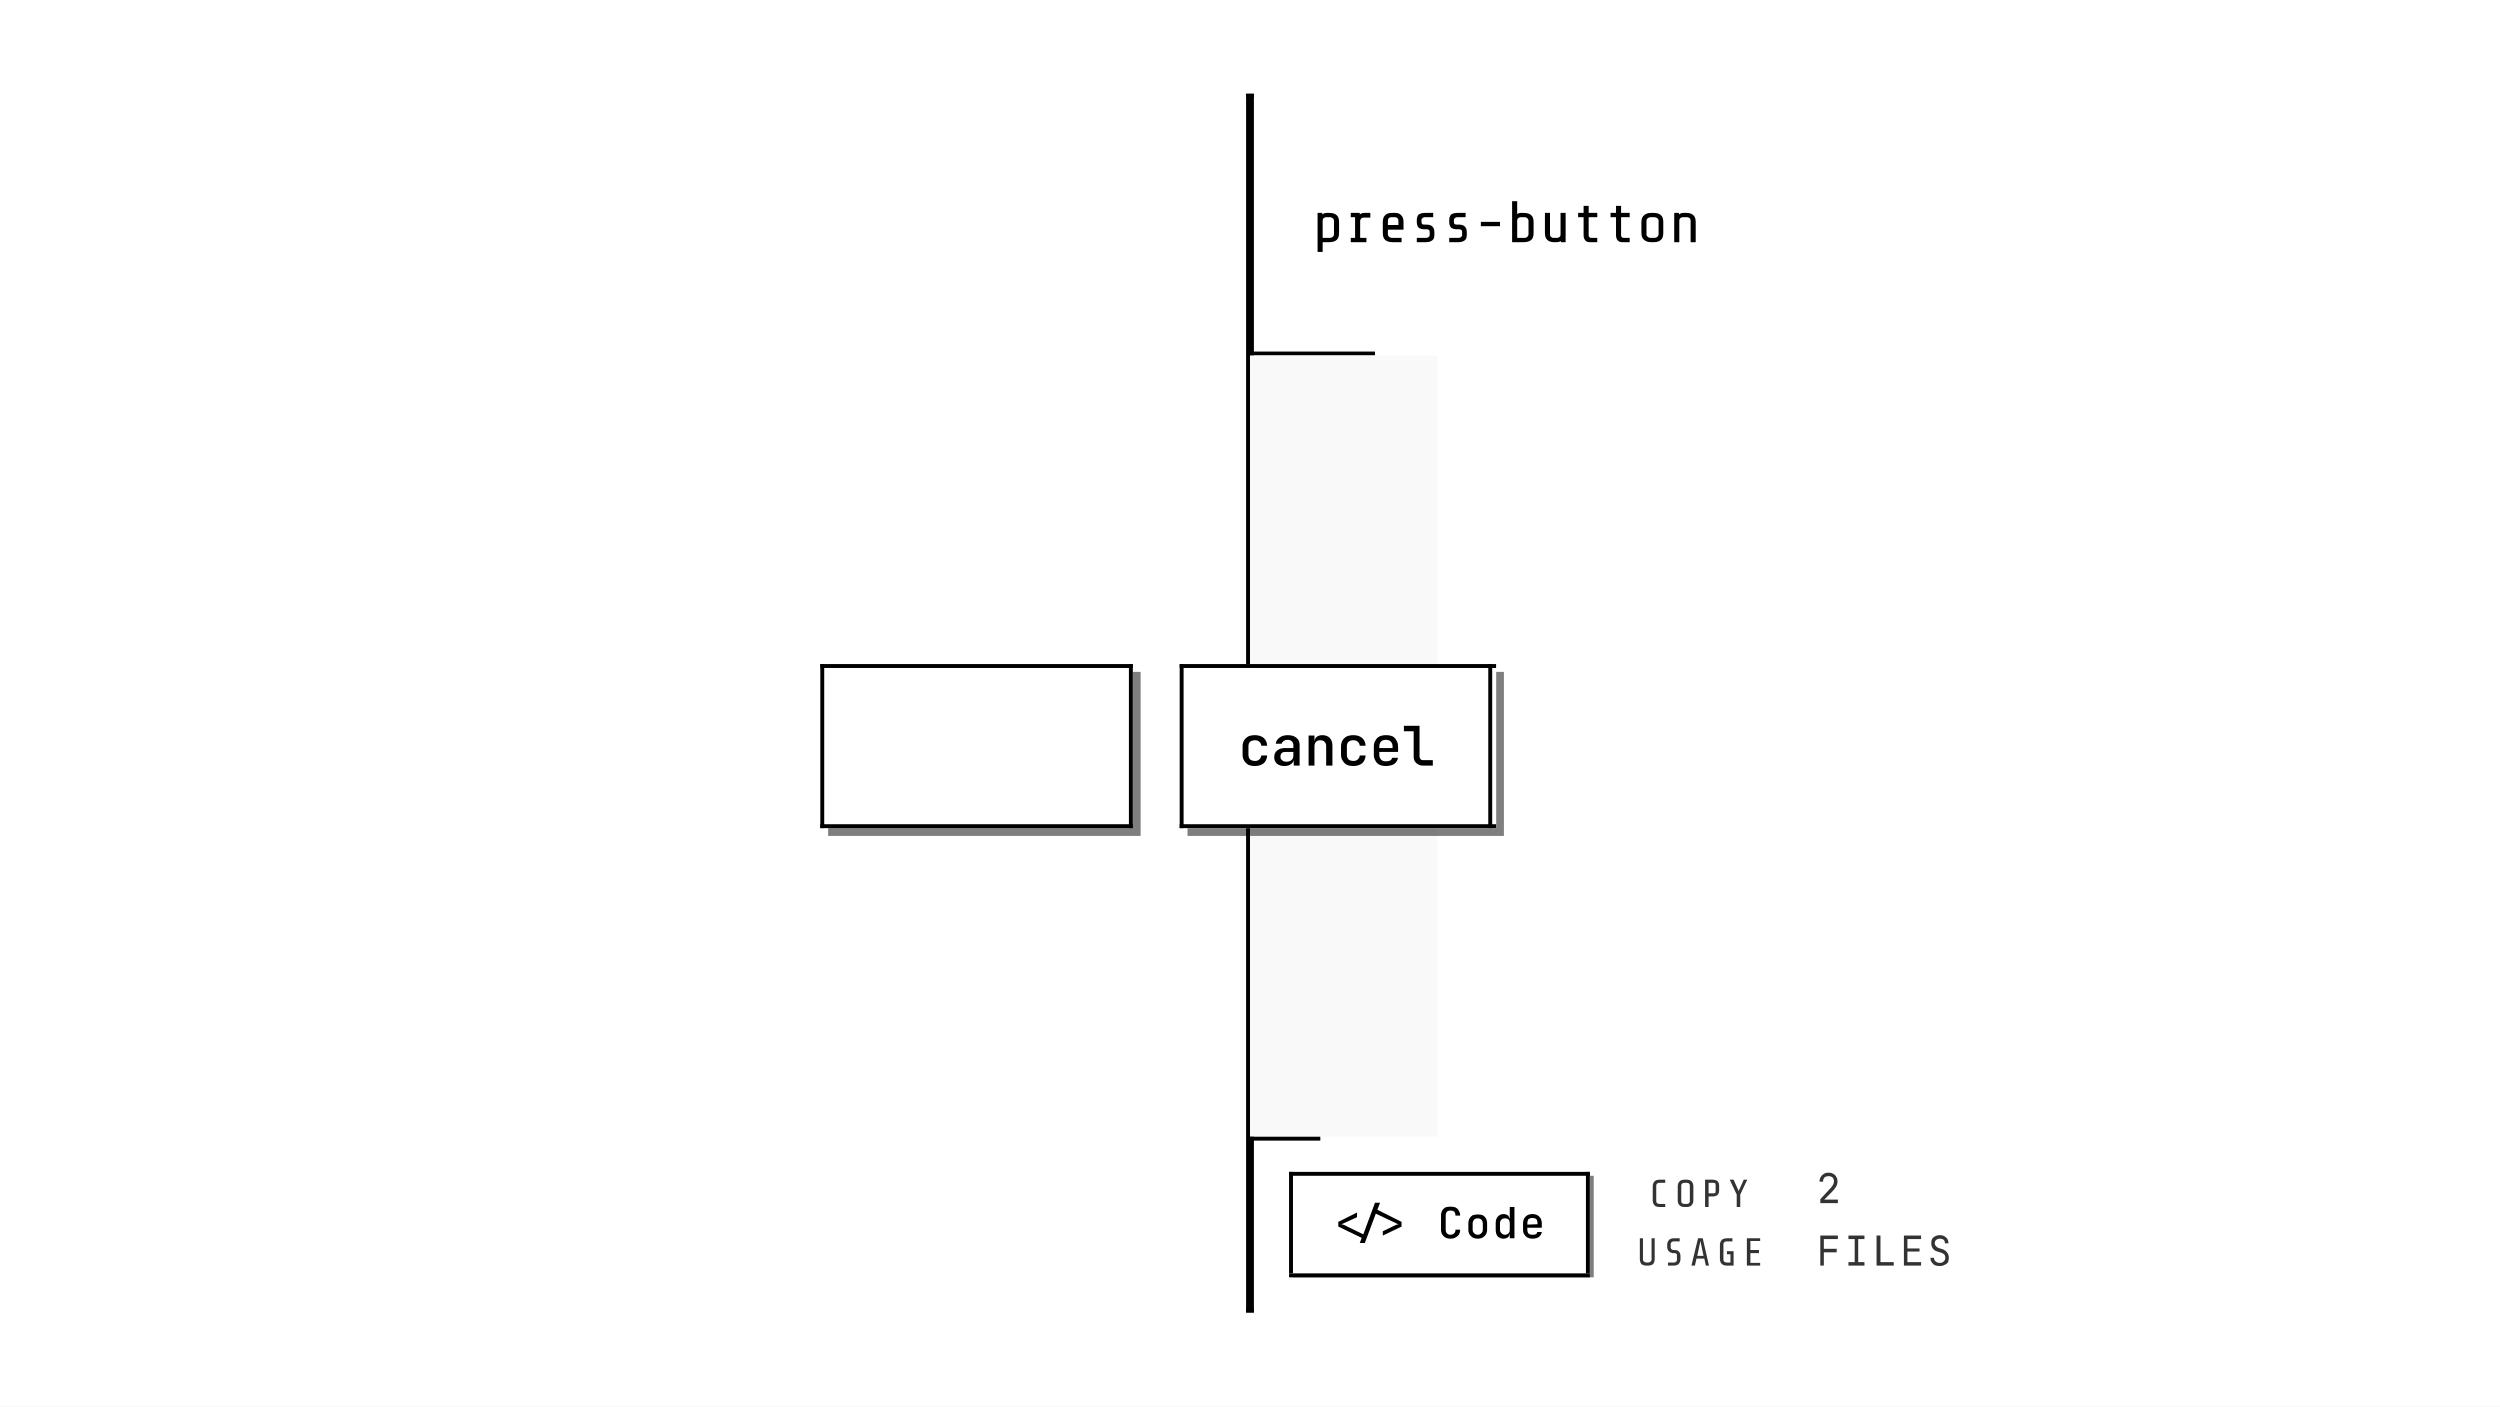
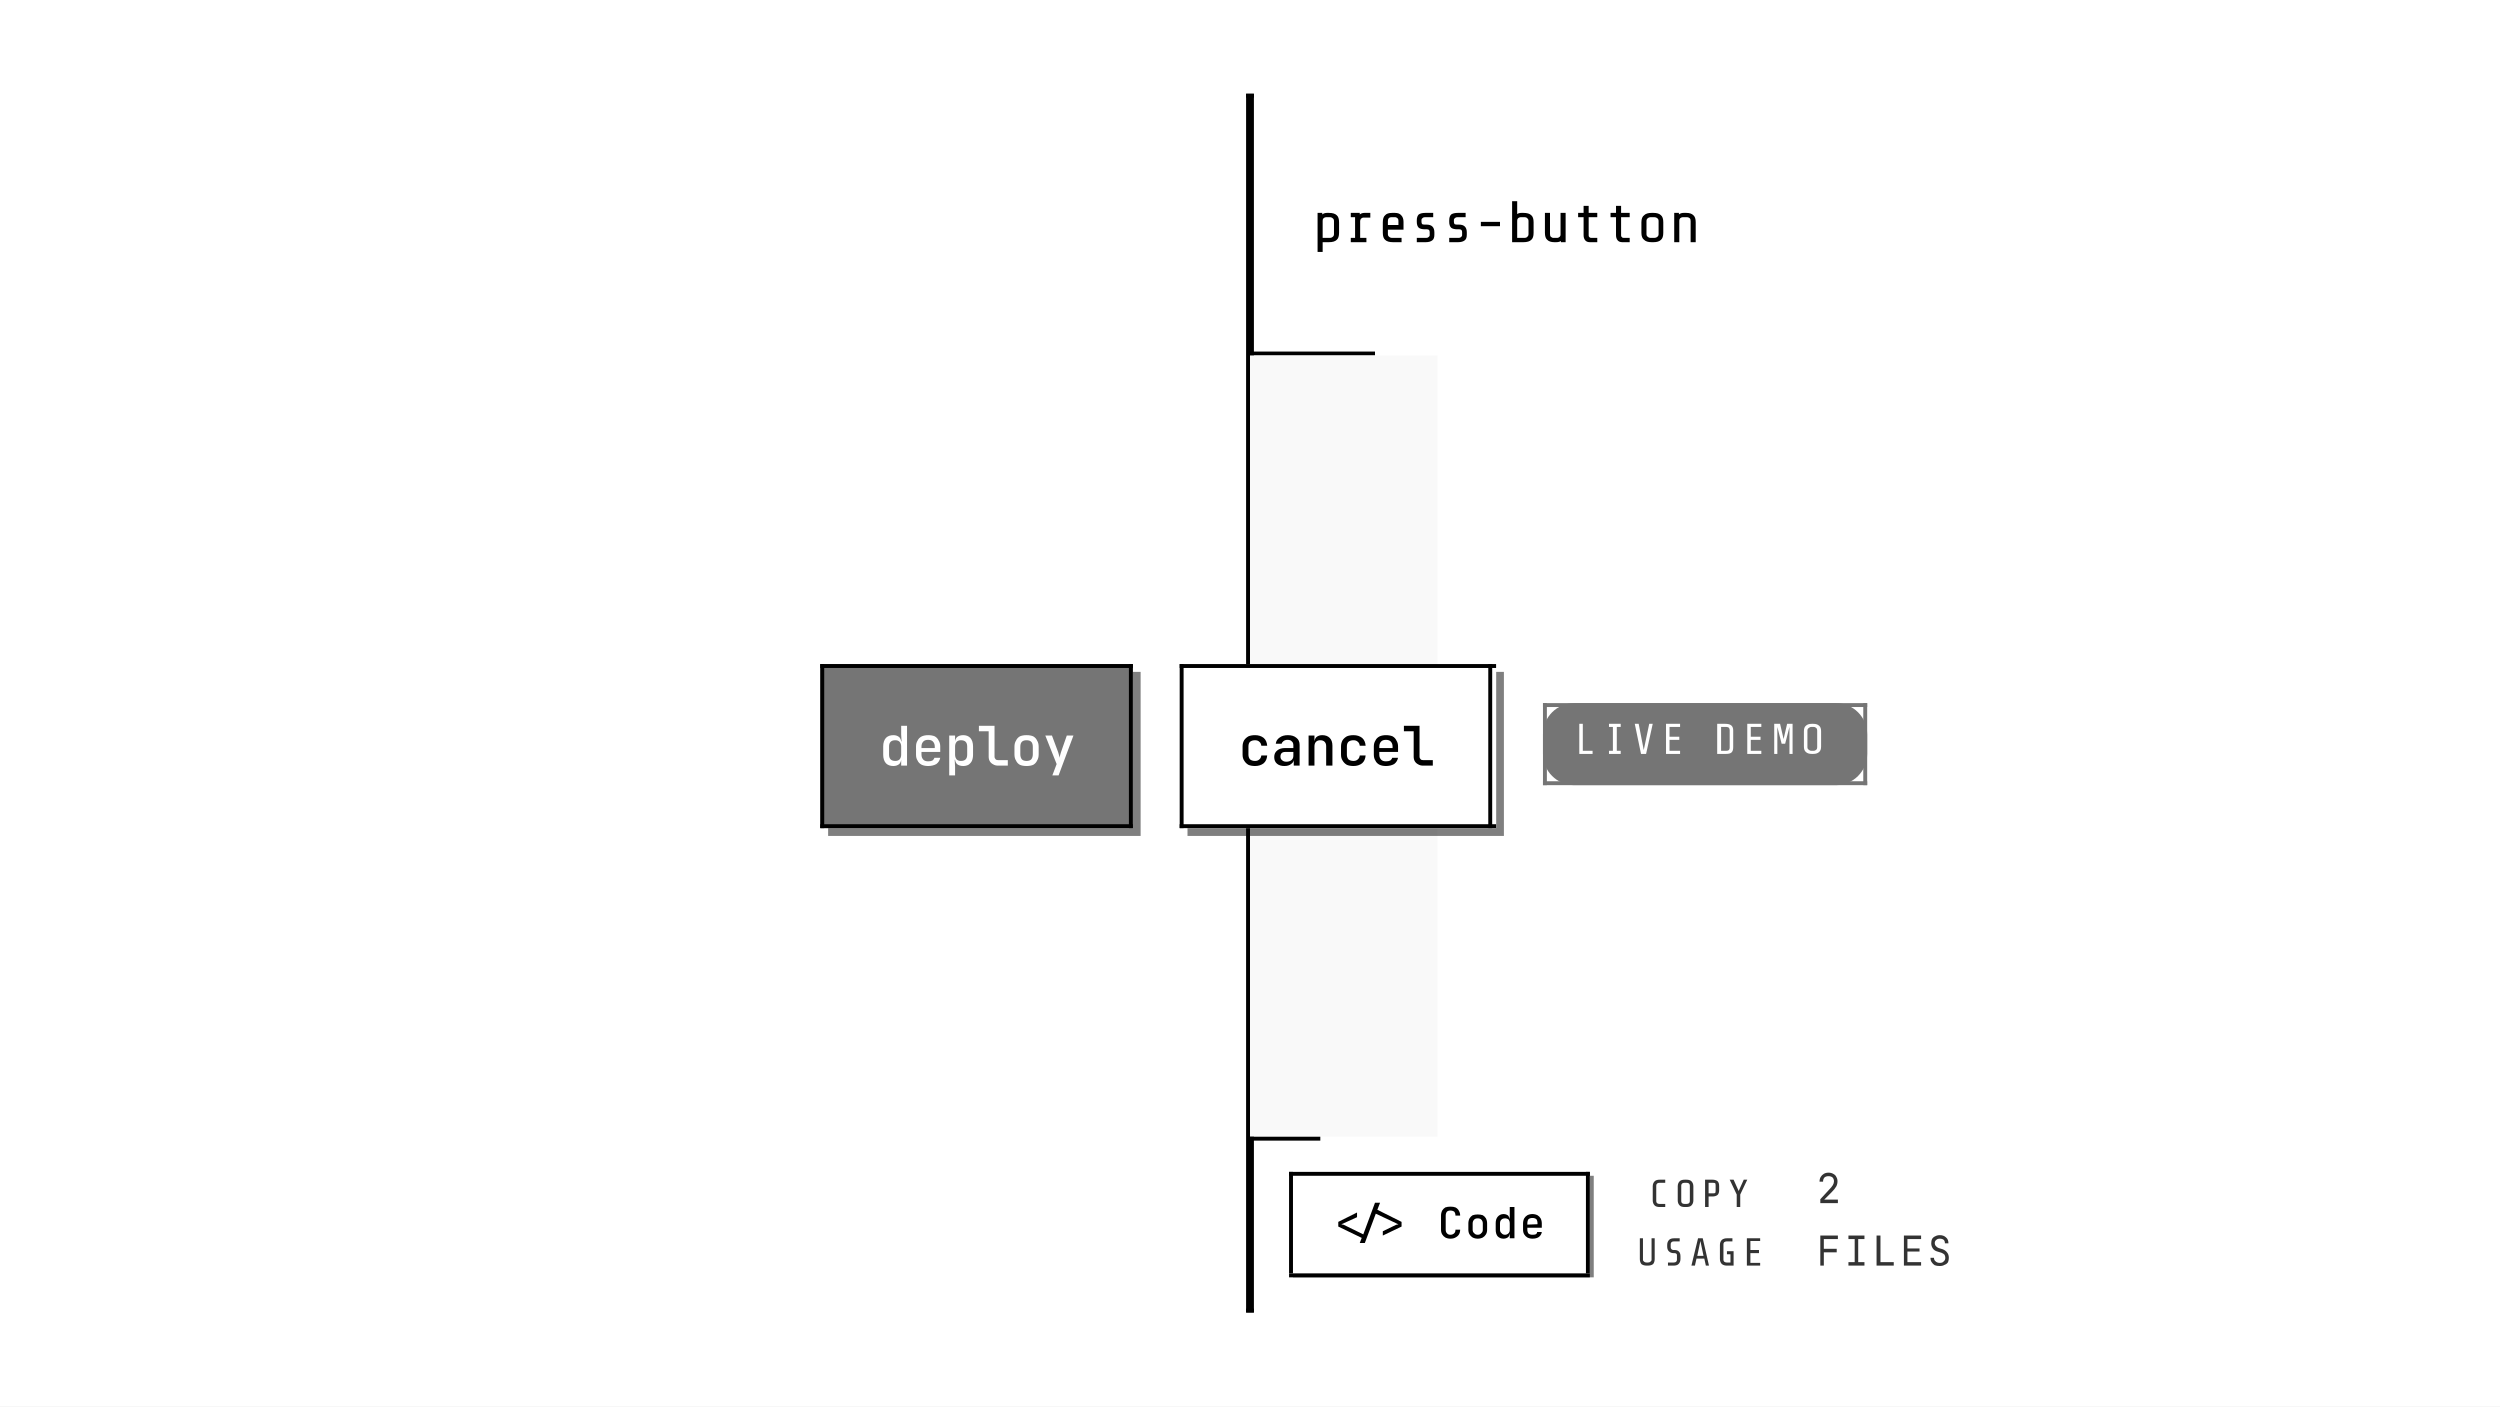
<svg xmlns="http://www.w3.org/2000/svg" width="640" height="360" viewBox="0 0 640 360">
  <mask id="satori_om-id">
    <rect x="0" y="0" width="640" height="360" fill="#fff" />
  </mask>
  <rect x="0" y="0" width="640" height="360" fill="rgba(255,255,255,1)" />
  <mask id="satori_om-id-0">
    <rect x="0" y="0" width="640" height="360" fill="#fff" />
  </mask>
  <mask id="satori_om-id-0-0">
    <rect x="0" y="0" width="640" height="360" fill="#fff" />
  </mask>
  <rect x="0" y="0" width="640" height="360" fill="rgba(255,255,255,1)" />
  <mask id="satori_om-id-0-1">
    <rect x="0" y="0" width="640" height="0" fill="#fff" />
  </mask>
  <rect x="0" y="0" width="640" height="0" fill="rgba(0,0,0,1)" />
  <mask id="satori_om-id-0-2">
    <rect x="640" y="0" width="0" height="360" fill="#fff" />
  </mask>
  <rect x="640" y="0" width="0" height="360" fill="rgba(0,0,0,1)" />
  <mask id="satori_om-id-0-3">
    <rect x="0" y="360" width="640" height="0" fill="#fff" />
  </mask>
  <rect x="0" y="360" width="640" height="0" fill="rgba(0,0,0,1)" />
  <mask id="satori_om-id-0-4">
    <rect x="0" y="0" width="0" height="360" fill="#fff" />
  </mask>
  <rect x="0" y="0" width="0" height="360" fill="rgba(0,0,0,1)" />
  <mask id="satori_om-id-1">
    <rect x="319" y="24" width="2" height="312" fill="#fff" />
  </mask>
  <mask id="satori_om-id-1-0">
    <rect x="319" y="24" width="2" height="312" fill="#fff" />
  </mask>
  <rect x="319" y="24" width="2" height="312" fill="rgba(255,255,255,1)" />
  <mask id="satori_om-id-1-1">
    <rect x="319" y="24" width="2" height="1" fill="#fff" />
  </mask>
  <rect x="319" y="24" width="2" height="1" fill="rgba(0,0,0,1)" />
  <mask id="satori_om-id-1-2">
    <rect x="320" y="24" width="1" height="312" fill="#fff" />
  </mask>
  <rect x="320" y="24" width="1" height="312" fill="rgba(0,0,0,1)" />
  <mask id="satori_om-id-1-3">
    <rect x="319" y="335" width="2" height="1" fill="#fff" />
  </mask>
  <rect x="319" y="335" width="2" height="1" fill="rgba(0,0,0,1)" />
  <mask id="satori_om-id-1-4">
    <rect x="319" y="24" width="1" height="312" fill="#fff" />
  </mask>
  <rect x="319" y="24" width="1" height="312" fill="rgba(0,0,0,1)" />
  <mask id="satori_om-id-2">
    <rect x="320" y="25" width="32" height="66" fill="#fff" />
  </mask>
  <mask id="satori_om-id-2-0">
    <rect x="320" y="25" width="32" height="0" fill="#fff" />
  </mask>
  <rect x="320" y="25" width="32" height="0" fill="rgba(0,0,0,1)" />
  <mask id="satori_om-id-2-1">
    <rect x="352" y="25" width="0" height="66" fill="#fff" />
  </mask>
  <rect x="352" y="25" width="0" height="66" fill="rgba(0,0,0,1)" />
  <mask id="satori_om-id-2-2">
    <rect x="320" y="90" width="32" height="1" fill="#fff" />
  </mask>
  <rect x="320" y="90" width="32" height="1" fill="rgba(0,0,0,1)" />
  <mask id="satori_om-id-2-3">
    <rect x="320" y="25" width="0" height="66" fill="#fff" />
  </mask>
  <rect x="320" y="25" width="0" height="66" fill="rgba(0,0,0,1)" />
  <mask id="satori_om-id-3">
    <rect x="336" y="39" width="50" height="36" fill="#fff" />
  </mask>
  <g>
    <path fill="rgba(0,0,0,1)" d="M337.3 54.5L338.5 54.5L338.5 54.9Q339.0 54.5 339.7 54.5L339.7 54.5L340.2 54.5Q341.6 54.5 342.2 55.1Q342.8 55.6 342.8 56.9L342.8 56.9L342.8 59.6Q342.8 60.9 342.2 61.4Q341.6 62 340.2 62L340.2 62L338.6 62L338.6 64.5L337.3 64.5L337.3 54.5ZM339.6 55.6Q339.1 55.6 338.8 55.9Q338.6 56.1 338.6 56.5L338.6 56.5L338.6 60.9L340.4 60.9Q340.9 60.9 341.2 60.6Q341.5 60.4 341.5 59.9L341.5 59.9L341.5 56.6Q341.5 56.1 341.2 55.9Q340.9 55.6 340.4 55.6L340.4 55.6L339.6 55.6ZM345.8 60.9L346.9 60.9L346.9 55.6L345.8 55.6L345.8 54.5L348.1 54.5L348.1 54.9Q348.6 54.5 349.3 54.5L349.3 54.5L350.8 54.5L350.8 55.7L349.1 55.7Q348.7 55.7 348.4 56.0Q348.2 56.3 348.2 56.6L348.2 56.6L348.2 60.9L349.8 60.9L349.8 62L345.8 62L345.8 60.9ZM356.6 62Q355.2 62 354.6 61.4Q354.0 60.9 354.0 59.6L354.0 59.6L354.0 56.9Q354.0 55.6 354.6 55.1Q355.1 54.5 356.4 54.5L356.4 54.5L357.1 54.5Q358.2 54.5 358.7 55.1Q359.3 55.7 359.3 56.8L359.3 56.8L359.3 58.8L355.3 58.8L355.3 59.9Q355.3 60.4 355.6 60.6Q355.9 60.9 356.4 60.9L356.4 60.9L358.8 60.9L358.8 62L356.6 62ZM358.0 57.6L358.0 56.5Q358.0 56.1 357.8 55.9Q357.5 55.6 357.1 55.6L357.1 55.6L356.3 55.6Q355.7 55.6 355.5 55.9Q355.3 56.1 355.3 56.6L355.3 56.6L355.3 57.6L358.0 57.6ZM367.2 60.1Q367.2 61.1 366.7 61.5Q366.1 62 365.0 62L365.0 62L362.7 62L362.7 60.9L365.1 60.9Q365.5 60.9 365.7 60.7Q366.0 60.5 366.0 60.2L366.0 60.2L366.0 59.4Q366.0 58.7 365.3 58.7L365.3 58.7L364.8 58.7Q363.7 58.7 363.2 58.3Q362.7 57.8 362.7 56.8L362.7 56.8L362.7 56.4Q362.7 55.4 363.2 54.9Q363.8 54.5 364.9 54.5L364.9 54.5L366.9 54.5L366.9 55.6L364.8 55.6Q364.4 55.6 364.2 55.8Q363.9 56.0 363.9 56.3L363.9 56.3L363.9 56.8Q363.9 57.2 364.1 57.4Q364.4 57.5 364.7 57.5L364.7 57.5L365.2 57.5Q366.2 57.5 366.7 58.0Q367.2 58.5 367.2 59.5L367.2 59.5L367.2 60.1ZM375.5 60.1Q375.5 61.1 375.0 61.5Q374.4 62 373.3 62L373.3 62L371.0 62L371.0 60.9L373.4 60.9Q373.8 60.9 374.0 60.7Q374.3 60.5 374.3 60.2L374.3 60.2L374.3 59.4Q374.3 58.7 373.6 58.7L373.6 58.7L373.1 58.7Q372.0 58.7 371.5 58.3Q371.0 57.8 371.0 56.8L371.0 56.8L371.0 56.4Q371.0 55.4 371.5 54.9Q372.1 54.5 373.2 54.5L373.2 54.5L375.2 54.5L375.2 55.6L373.1 55.6Q372.7 55.6 372.5 55.8Q372.2 56.0 372.2 56.3L372.2 56.3L372.2 56.8Q372.2 57.2 372.4 57.4Q372.7 57.5 373.0 57.5L373.0 57.5L373.5 57.5Q374.5 57.5 375.0 58.0Q375.5 58.5 375.5 59.5L375.5 59.5L375.5 60.1ZM379.1 56.8L384.0 56.8L384.0 57.9L379.1 57.9L379.1 56.8ZM392.6 59.6Q392.6 60.9 392.0 61.4Q391.4 62 390.0 62L390.0 62L387.1 62L387.1 51.5L388.4 51.5L388.4 54.8Q388.8 54.5 389.5 54.5L389.5 54.5L390.0 54.5Q391.4 54.5 392.0 55.1Q392.6 55.6 392.6 56.9L392.6 56.9L392.6 59.6ZM389.4 55.6Q388.9 55.6 388.6 55.9Q388.4 56.1 388.4 56.5L388.4 56.5L388.4 60.9L390.2 60.9Q390.8 60.9 391.0 60.6Q391.3 60.4 391.3 59.9L391.3 59.9L391.3 56.6Q391.3 56.1 391.0 55.9Q390.8 55.6 390.2 55.6L390.2 55.6L389.4 55.6ZM399.6 61.7Q399.1 62 398.4 62L398.4 62L397.9 62Q396.7 62 396.1 61.4Q395.5 60.9 395.5 59.6L395.5 59.6L395.5 54.5L396.8 54.5L396.8 59.9Q396.8 60.4 397.0 60.6Q397.3 60.9 397.7 60.9L397.7 60.9L398.6 60.9Q399.0 60.9 399.3 60.6Q399.5 60.4 399.5 60.1L399.5 60.1L399.5 54.5L400.8 54.5L400.8 62L399.6 62L399.6 61.7ZM407.0 62Q406.2 62 405.8 61.5Q405.4 61.0 405.4 60.2L405.4 60.2L405.4 55.6L404.0 55.6L404.0 54.5L405.4 54.5L405.4 52.7L406.7 52.7L406.7 54.5L408.9 54.5L408.9 55.6L406.7 55.6L406.7 60.3Q406.7 60.6 406.9 60.7Q407.0 60.9 407.4 60.9L407.4 60.9L408.9 60.9L408.9 62L407.0 62ZM415.3 62Q414.5 62 414.1 61.5Q413.7 61.0 413.7 60.2L413.7 60.2L413.7 55.6L412.3 55.6L412.3 54.5L413.7 54.5L413.7 52.7L415.0 52.7L415.0 54.5L417.2 54.5L417.2 55.6L415.0 55.6L415.0 60.3Q415.0 60.6 415.2 60.7Q415.3 60.9 415.7 60.9L415.7 60.9L417.2 60.9L417.2 62L415.3 62ZM425.8 59.6Q425.8 60.9 425.2 61.4Q424.6 62 423.3 62L423.3 62L422.8 62Q421.5 62 420.9 61.4Q420.2 60.9 420.2 59.6L420.2 59.6L420.2 56.9Q420.2 55.6 420.9 55.1Q421.5 54.5 422.8 54.5L422.8 54.5L423.3 54.5Q424.6 54.5 425.2 55.1Q425.8 55.6 425.8 56.9L425.8 56.9L425.8 59.6ZM424.6 56.6Q424.6 56.1 424.3 55.9Q424.0 55.6 423.4 55.6L423.4 55.6L422.6 55.6Q422.1 55.6 421.8 55.9Q421.5 56.1 421.5 56.6L421.5 56.6L421.5 59.9Q421.5 60.4 421.8 60.6Q422.1 60.9 422.6 60.9L422.6 60.9L423.4 60.9Q424.0 60.9 424.3 60.6Q424.6 60.4 424.6 59.9L424.6 59.9L424.6 56.6ZM428.6 54.5L429.8 54.5L429.8 54.9Q430.3 54.5 431.0 54.5L431.0 54.5L431.7 54.5Q432.9 54.5 433.5 55.1Q434.1 55.6 434.1 56.9L434.1 56.9L434.1 62L432.8 62L432.8 56.6Q432.8 56.1 432.6 55.9Q432.3 55.6 431.8 55.6L431.8 55.6L430.9 55.6Q430.4 55.6 430.1 55.9Q429.9 56.1 429.9 56.5L429.9 56.5L429.9 62L428.6 62L428.6 54.5Z " />
  </g>
  <mask id="satori_om-id-4">
    <rect x="320" y="91" width="48" height="200" fill="#fff" />
  </mask>
  <mask id="satori_om-id-4-0">
    <rect x="320" y="91" width="48" height="200" fill="#fff" />
  </mask>
  <rect x="320" y="91" width="48" height="200" fill="rgba(249,249,249,1)" />
  <mask id="satori_om-id-4-1">
    <rect x="320" y="91" width="48" height="0" fill="#fff" />
  </mask>
  <rect x="320" y="91" width="48" height="0" fill="rgba(0,0,0,1)" />
  <mask id="satori_om-id-4-2">
    <rect x="368" y="91" width="0" height="200" fill="#fff" />
  </mask>
  <rect x="368" y="91" width="0" height="200" fill="rgba(0,0,0,1)" />
  <mask id="satori_om-id-4-3">
    <rect x="320" y="291" width="48" height="0" fill="#fff" />
  </mask>
  <rect x="320" y="291" width="48" height="0" fill="rgba(0,0,0,1)" />
  <mask id="satori_om-id-4-4">
    <rect x="320" y="91" width="0" height="200" fill="#fff" />
  </mask>
  <rect x="320" y="91" width="0" height="200" fill="rgba(0,0,0,1)" />
  <mask id="satori_om-id-5">
    <rect x="210" y="170" width="80" height="42" fill="#fff" />
  </mask>
  <mask id="satori_ms-id-5-0-0" maskUnits="userSpaceOnUse">
    <rect x="0" y="0" width="640" height="360" fill="#fff" />
    <rect x="210" y="170" width="80" height="42" fill="#000" stroke-width="0" />
  </mask>
  <defs>
    <filter id="satori_s-id-5-0-0" x="0%" y="0%" width="100%" height="100%">
      <feGaussianBlur stdDeviation="0" result="b" />
      <feFlood flood-color="rgba(0,0,0,0.5)" in="SourceGraphic" result="f" />
      <feComposite in="f" in2="b" operator="in" />
    </filter>
  </defs>
  <g mask="url(#satori_ms-id-5-0-0)" filter="url(#satori_s-id-5-0-0)" opacity="1">
    <rect x="212" y="172" width="80" height="42" fill="#fff" stroke="#fff" stroke-width="0" />
  </g>
  <mask id="satori_om-id-5-0">
    <rect x="210" y="170" width="80" height="42" fill="#fff" />
  </mask>
+   <rect x="210" y="170" width="80" height="42" fill="rgba(117,117,117,1)" />
  <mask id="satori_om-id-5-1">
    <rect x="210" y="170" width="80" height="1" fill="#fff" />
  </mask>
  <rect x="210" y="170" width="80" height="1" fill="rgba(0,0,0,1)" />
  <mask id="satori_om-id-5-2">
    <rect x="289" y="170" width="1" height="42" fill="#fff" />
  </mask>
  <rect x="289" y="170" width="1" height="42" fill="rgba(0,0,0,1)" />
  <mask id="satori_om-id-5-3">
    <rect x="210" y="211" width="80" height="1" fill="#fff" />
  </mask>
  <rect x="210" y="211" width="80" height="1" fill="rgba(0,0,0,1)" />
  <mask id="satori_om-id-5-4">
    <rect x="210" y="170" width="1" height="42" fill="#fff" />
  </mask>
  <rect x="210" y="170" width="1" height="42" fill="rgba(0,0,0,1)" />
  <mask id="satori_om-id-6">
    <rect x="225" y="182" width="50" height="18" fill="#fff" />
  </mask>
  <g>
    <path fill="rgba(255,255,255,1)" d="M228.7 196.1L228.7 196.1Q227.5 196.1 226.8 195.4Q226.1 194.6 226.1 193.2L226.1 193.2L226.1 191.1Q226.1 189.7 226.8 188.9Q227.5 188.2 228.7 188.2L228.7 188.2Q229.6 188.2 230.2 188.7L230.2 188.7Q230.6 189.1 230.7 189.8L230.7 189.8L230.8 189.8L230.7 188.0L230.7 185.8L232.2 185.8L232.2 196L230.7 196L230.7 194.5L230.7 194.5Q230.6 195.2 230.2 195.6L230.2 195.6Q229.6 196.1 228.7 196.1ZM229.2 194.8L229.2 194.8Q229.9 194.8 230.3 194.4Q230.7 193.9 230.7 193.2L230.7 193.2L230.7 191.1Q230.7 190.4 230.3 189.9Q229.9 189.5 229.2 189.5L229.2 189.5Q228.4 189.5 228.0 189.9Q227.6 190.3 227.6 191.1L227.6 191.1L227.6 193.2Q227.6 194.0 228.0 194.4Q228.4 194.8 229.2 194.8ZM237.6 196.1L237.6 196.1Q236.7 196.1 236.0 195.8Q235.2 195.4 234.9 194.7Q234.5 194.1 234.5 193.2L234.5 193.2L234.5 191.1Q234.5 190.2 234.9 189.6Q235.2 188.9 236.0 188.5Q236.7 188.2 237.6 188.2L237.6 188.2Q238.6 188.2 239.3 188.5Q240.0 188.9 240.3 189.6Q240.7 190.2 240.7 191.1L240.7 191.1L240.7 192.5L235.9 192.5L235.9 193.2Q235.9 194.0 236.4 194.5Q236.8 194.9 237.6 194.9L237.6 194.9Q238.3 194.9 238.7 194.7Q239.1 194.4 239.2 194.0L239.2 194.0L240.7 194.0Q240.5 195.0 239.7 195.6Q238.8 196.1 237.6 196.1ZM235.9 191.5L239.3 191.5L239.3 191.1Q239.3 190.3 238.8 189.8Q238.4 189.4 237.6 189.4L237.6 189.4Q236.8 189.4 236.4 189.8Q235.9 190.3 235.9 191.1L235.9 191.1L235.9 191.5ZM244.5 198.5L243.0 198.5L243.0 188.3L244.5 188.3L244.5 189.8L244.5 189.8Q244.6 189.1 245.0 188.7L245.0 188.7Q245.6 188.2 246.6 188.2L246.6 188.2Q247.7 188.2 248.4 188.9Q249.1 189.7 249.1 191.1L249.1 191.1L249.1 193.2Q249.1 194.1 248.8 194.8Q248.5 195.4 247.9 195.8Q247.3 196.1 246.6 196.1L246.6 196.1Q245.6 196.1 245.0 195.6L245.0 195.6Q244.6 195.2 244.5 194.5L244.5 194.5L244.4 194.5L244.5 196.3L244.5 198.5ZM246.0 194.8L246.0 194.8Q246.8 194.8 247.2 194.4Q247.6 194.0 247.6 193.2L247.6 193.2L247.6 191.1Q247.6 190.3 247.2 189.9Q246.8 189.5 246.0 189.5L246.0 189.5Q245.3 189.5 244.9 189.9Q244.5 190.4 244.5 191.1L244.5 191.1L244.5 193.2Q244.5 193.9 244.9 194.4Q245.3 194.8 246.0 194.8ZM258.0 196L255.5 196Q254.8 196 254.3 195.7Q253.7 195.4 253.4 194.9Q253.1 194.4 253.1 193.7L253.1 193.7L253.1 187.2L250.6 187.2L250.6 185.8L254.6 185.8L254.6 193.7Q254.6 194.1 254.9 194.4Q255.1 194.6 255.6 194.6L255.6 194.6L258.0 194.6L258.0 196ZM262.8 196.1L262.8 196.1Q261.8 196.1 261.1 195.8Q260.4 195.4 260.1 194.7Q259.7 194.1 259.7 193.1L259.7 193.1L259.7 191.2Q259.7 190.2 260.1 189.6Q260.4 188.9 261.1 188.5Q261.8 188.2 262.8 188.2L262.8 188.2Q263.8 188.2 264.5 188.5Q265.2 188.9 265.5 189.6Q265.9 190.2 265.9 191.2L265.9 191.2L265.9 193.1Q265.9 194.1 265.5 194.7Q265.2 195.4 264.5 195.8Q263.8 196.1 262.8 196.1ZM262.8 194.8L262.8 194.8Q263.6 194.8 264.0 194.4Q264.4 193.9 264.4 193.1L264.4 193.1L264.4 191.2Q264.4 190.3 264.0 189.9Q263.6 189.5 262.8 189.5L262.8 189.5Q262.0 189.5 261.6 189.9Q261.2 190.3 261.2 191.2L261.2 191.2L261.2 193.1Q261.2 193.9 261.6 194.4Q262.0 194.8 262.8 194.8ZM271.0 198.5L269.4 198.5L270.5 195.6L267.6 188.3L269.3 188.3L270.9 192.6Q271.0 192.9 271.1 193.3Q271.2 193.7 271.3 194.0L271.3 194.0Q271.3 193.7 271.4 193.3Q271.5 192.9 271.6 192.6L271.6 192.6L273.1 188.3L274.8 188.3L271.0 198.5Z " />
  </g>
  <mask id="satori_om-id-7">
    <rect x="302" y="170" width="81" height="42" fill="#fff" />
  </mask>
  <mask id="satori_ms-id-7-0-0" maskUnits="userSpaceOnUse">
    <rect x="0" y="0" width="640" height="360" fill="#fff" />
    <rect x="302" y="170" width="81" height="42" fill="#000" stroke-width="0" />
  </mask>
  <defs>
    <filter id="satori_s-id-7-0-0" x="0%" y="0%" width="100%" height="100%">
      <feGaussianBlur stdDeviation="0" result="b" />
      <feFlood flood-color="rgba(0,0,0,0.5)" in="SourceGraphic" result="f" />
      <feComposite in="f" in2="b" operator="in" />
    </filter>
  </defs>
  <g mask="url(#satori_ms-id-7-0-0)" filter="url(#satori_s-id-7-0-0)" opacity="1">
    <rect x="304" y="172" width="81" height="42" fill="#fff" stroke="#fff" stroke-width="0" />
  </g>
  <mask id="satori_om-id-7-0">
    <rect x="302" y="170" width="81" height="42" fill="#fff" />
  </mask>
  <rect x="302" y="170" width="81" height="42" fill="rgba(255,255,255,1)" />
  <mask id="satori_om-id-7-1">
    <rect x="302" y="170" width="81" height="1" fill="#fff" />
  </mask>
  <rect x="302" y="170" width="81" height="1" fill="rgba(0,0,0,1)" />
  <mask id="satori_om-id-7-2">
    <rect x="381" y="170" width="1" height="42" fill="#fff" />
  </mask>
  <rect x="381" y="170" width="1" height="42" fill="rgba(0,0,0,1)" />
  <mask id="satori_om-id-7-3">
    <rect x="302" y="211" width="81" height="1" fill="#fff" />
  </mask>
  <rect x="302" y="211" width="81" height="1" fill="rgba(0,0,0,1)" />
  <mask id="satori_om-id-7-4">
    <rect x="302" y="170" width="1" height="42" fill="#fff" />
  </mask>
  <rect x="302" y="170" width="1" height="42" fill="rgba(0,0,0,1)" />
  <mask id="satori_om-id-8">
    <rect x="317" y="182" width="51" height="18" fill="#fff" />
  </mask>
  <g>
    <path fill="rgba(0,0,0,1)" d="M321.3 196.1L321.3 196.1Q320.3 196.1 319.6 195.8Q318.9 195.4 318.5 194.7Q318.1 194.1 318.1 193.2L318.1 193.2L318.1 191.1Q318.1 190.2 318.5 189.5Q318.9 188.9 319.6 188.5Q320.3 188.2 321.3 188.2L321.3 188.2Q322.6 188.2 323.5 188.9Q324.3 189.6 324.4 190.9L324.4 190.9L322.9 190.9Q322.8 190.2 322.4 189.9Q322.0 189.5 321.3 189.5L321.3 189.5Q320.5 189.5 320.0 189.9Q319.6 190.3 319.6 191.1L319.6 191.1L319.6 193.2Q319.6 193.9 320.0 194.4Q320.5 194.8 321.3 194.8L321.3 194.8Q322.0 194.8 322.4 194.4Q322.8 194.1 322.9 193.4L322.9 193.4L324.4 193.4Q324.3 194.7 323.5 195.4Q322.6 196.1 321.3 196.1ZM328.8 196.1L328.8 196.1Q327.6 196.1 326.9 195.5Q326.2 194.9 326.2 193.8L326.2 193.8Q326.2 192.7 327.0 192.1Q327.7 191.5 329.0 191.5L329.0 191.5L331.1 191.5L331.1 190.8Q331.1 190.1 330.7 189.8Q330.4 189.4 329.6 189.4L329.6 189.4Q329.0 189.4 328.6 189.7Q328.2 190.0 328.1 190.4L328.1 190.4L326.6 190.4Q326.7 189.4 327.6 188.8Q328.4 188.2 329.7 188.2L329.7 188.2Q331.1 188.2 331.9 188.9Q332.7 189.5 332.7 190.7L332.7 190.7L332.7 196L331.2 196L331.2 194.6L331.2 194.6Q331.1 195.2 330.5 195.6L330.5 195.6Q329.9 196.1 328.8 196.1ZM329.3 195.0L329.3 195.0Q330.1 195.0 330.6 194.6Q331.1 194.2 331.1 193.5L331.1 193.5L331.1 192.5L329.0 192.5Q328.4 192.5 328.1 192.8Q327.8 193.1 327.8 193.7L327.8 193.7Q327.8 194.3 328.2 194.6Q328.6 195.0 329.3 195.0ZM336.5 196L335.0 196L335.0 188.3L336.5 188.3L336.5 189.8L336.5 189.8Q336.6 189.1 337.0 188.7L337.0 188.7Q337.6 188.2 338.5 188.2L338.5 188.2Q339.7 188.2 340.4 188.9Q341.1 189.6 341.1 190.9L341.1 190.9L341.1 196L339.5 196L339.5 191.0Q339.5 190.3 339.1 189.9Q338.7 189.5 338.0 189.5L338.0 189.5Q337.3 189.5 336.9 189.9Q336.5 190.3 336.5 191.1L336.5 191.1L336.5 196ZM346.5 196.1L346.5 196.1Q345.5 196.1 344.8 195.8Q344.1 195.4 343.7 194.7Q343.3 194.1 343.3 193.2L343.3 193.2L343.3 191.1Q343.3 190.2 343.7 189.5Q344.1 188.9 344.8 188.5Q345.5 188.2 346.5 188.2L346.5 188.2Q347.8 188.2 348.7 188.9Q349.5 189.6 349.6 190.9L349.6 190.9L348.1 190.9Q348.0 190.2 347.6 189.9Q347.2 189.5 346.5 189.5L346.5 189.5Q345.7 189.5 345.2 189.9Q344.8 190.3 344.8 191.1L344.8 191.1L344.8 193.2Q344.8 193.9 345.2 194.4Q345.7 194.8 346.5 194.8L346.5 194.8Q347.2 194.8 347.6 194.4Q348.0 194.1 348.1 193.4L348.1 193.4L349.6 193.4Q349.5 194.7 348.7 195.4Q347.8 196.1 346.5 196.1ZM354.8 196.1L354.8 196.1Q353.9 196.1 353.2 195.8Q352.4 195.4 352.1 194.7Q351.7 194.1 351.7 193.2L351.7 193.2L351.7 191.1Q351.7 190.2 352.1 189.6Q352.4 188.9 353.2 188.5Q353.9 188.2 354.8 188.2L354.8 188.2Q355.8 188.2 356.5 188.5Q357.2 188.9 357.5 189.6Q357.9 190.2 357.9 191.1L357.9 191.1L357.9 192.5L353.1 192.5L353.1 193.2Q353.1 194.0 353.6 194.5Q354.0 194.9 354.8 194.9L354.8 194.9Q355.5 194.9 355.9 194.7Q356.3 194.4 356.4 194.0L356.4 194.0L357.9 194.0Q357.7 195.0 356.9 195.6Q356.0 196.1 354.8 196.1ZM353.1 191.5L356.5 191.5L356.5 191.1Q356.5 190.3 356.0 189.8Q355.6 189.4 354.8 189.4L354.8 189.4Q354.0 189.4 353.6 189.8Q353.1 190.3 353.1 191.1L353.1 191.1L353.1 191.5ZM366.8 196L364.3 196Q363.6 196 363.1 195.7Q362.5 195.4 362.2 194.9Q361.9 194.4 361.9 193.7L361.9 193.7L361.9 187.2L359.4 187.2L359.4 185.8L363.4 185.8L363.4 193.7Q363.4 194.1 363.7 194.4Q363.9 194.6 364.4 194.6L364.4 194.6L366.8 194.6L366.8 196Z " />
  </g>
  <mask id="satori_om-id-9">
+     <rect x="395" y="180" width="83" height="21" fill="#fff" />
+   </mask>
+   <mask id="satori_om-id-9-0">
+     <rect x="395" y="180" width="83" height="21" fill="#fff" />
+   </mask>
+   <path x="395" y="180" width="83" height="21" fill="rgba(117,117,117,1)" d="M403,180 h67 a8,8 0 0 1 8,8 v5 a8,8 0 0 1 -8,8 h-67 a8,8 0 0 1 -8,-8 v-5 a8,8 0 0 1 8,-8" />
+   <mask id="satori_om-id-9-1">
+     <rect x="395" y="180" width="83" height="1" fill="#fff" />
+   </mask>
+   <rect x="395" y="180" width="83" height="1" fill="rgba(117,117,117,1)" />
+   <mask id="satori_om-id-9-2">
+     <rect x="477" y="180" width="1" height="21" fill="#fff" />
+   </mask>
+   <rect x="477" y="180" width="1" height="21" fill="rgba(117,117,117,1)" />
+   <mask id="satori_om-id-9-3">
+     <rect x="395" y="200" width="83" height="1" fill="#fff" />
+   </mask>
+   <rect x="395" y="200" width="83" height="1" fill="rgba(117,117,117,1)" />
+   <mask id="satori_om-id-9-4">
+     <rect x="395" y="180" width="1" height="21" fill="#fff" />
+   </mask>
+   <rect x="395" y="180" width="1" height="21" fill="rgba(117,117,117,1)" />
+   <mask id="satori_om-id-10">
    <rect x="403" y="183" width="67" height="13" fill="#fff" />
  </mask>
  <g>
    <path fill="rgba(255,255,255,1)" d="M404.3 185.3L405.2 185.3L405.2 192.2L407.7 192.2L407.7 193L404.3 193L404.3 185.3ZM411.9 192.2L412.9 192.2L412.9 186.1L411.9 186.1L411.9 185.3L414.9 185.3L414.9 186.1L413.9 186.1L413.9 192.2L414.9 192.2L414.9 193L411.9 193L411.9 192.2ZM420.1 193L418.5 185.3L419.5 185.3L420.8 192.0L422.2 185.3L423.1 185.3L421.4 193L420.1 193ZM426.5 185.3L430.1 185.3L430.1 186.1L427.4 186.1L427.4 188.6L429.9 188.6L429.9 189.4L427.4 189.4L427.4 192.2L430.1 192.2L430.1 193L426.5 193L426.5 185.3Z M443.7 191.3Q443.7 192.2 443.3 192.6Q442.9 193 441.9 193L441.9 193L439.6 193L439.6 185.3L441.7 185.3Q442.7 185.3 443.2 185.7Q443.7 186.1 443.7 187.0L443.7 187.0L443.7 191.3ZM442.8 186.9Q442.8 186.6 442.6 186.3Q442.3 186.1 442.0 186.1L442.0 186.1L440.6 186.1L440.6 192.2L442.0 192.2Q442.4 192.2 442.6 192.0Q442.8 191.8 442.8 191.4L442.8 191.4L442.8 186.9ZM447.3 185.3L450.9 185.3L450.9 186.1L448.2 186.1L448.2 188.6L450.7 188.6L450.7 189.4L448.2 189.4L448.2 192.2L450.9 192.2L450.9 193L447.3 193L447.3 185.3ZM458.1 186.1L457.0 190.4L456.1 190.4L455.0 186.1L455.0 193L454.2 193L454.2 185.3L455.7 185.3L456.6 189.2L457.5 185.3L458.9 185.3L458.9 193L458.1 193L458.1 186.1ZM466.2 191.1Q466.2 192.1 465.7 192.5Q465.2 193 464.2 193L464.2 193L463.8 193Q462.8 193 462.3 192.5Q461.8 192.1 461.8 191.1L461.8 191.1L461.8 187.2Q461.8 186.2 462.3 185.8Q462.8 185.3 463.8 185.3L463.8 185.3L464.2 185.3Q465.2 185.3 465.7 185.8Q466.2 186.2 466.2 187.2L466.2 187.2L466.2 191.1ZM465.2 187.0Q465.2 186.6 465.0 186.4Q464.7 186.1 464.3 186.1L464.3 186.1L463.7 186.1Q463.3 186.1 463 186.4Q462.7 186.6 462.7 187.0L462.7 187.0L462.7 191.3Q462.7 191.7 463 191.9Q463.3 192.2 463.7 192.2L463.7 192.2L464.3 192.2Q464.7 192.2 465.0 191.9Q465.2 191.7 465.2 191.3L465.2 191.3L465.2 187.0Z " />
  </g>
-   <mask id="satori_om-id-10">
+   <mask id="satori_om-id-11">
    <rect x="320" y="291" width="18" height="43" fill="#fff" />
  </mask>
-   <mask id="satori_om-id-10-0">
+   <mask id="satori_om-id-11-0">
    <rect x="320" y="291" width="18" height="1" fill="#fff" />
  </mask>
  <rect x="320" y="291" width="18" height="1" fill="rgba(0,0,0,1)" />
-   <mask id="satori_om-id-10-1">
+   <mask id="satori_om-id-11-1">
    <rect x="338" y="291" width="0" height="43" fill="#fff" />
  </mask>
  <rect x="338" y="291" width="0" height="43" fill="rgba(0,0,0,1)" />
-   <mask id="satori_om-id-10-2">
+   <mask id="satori_om-id-11-2">
    <rect x="320" y="335" width="18" height="0" fill="#fff" />
  </mask>
  <rect x="320" y="335" width="18" height="0" fill="rgba(0,0,0,1)" />
-   <mask id="satori_om-id-10-3">
+   <mask id="satori_om-id-11-3">
    <rect x="320" y="291" width="0" height="43" fill="#fff" />
  </mask>
  <rect x="320" y="291" width="0" height="43" fill="rgba(0,0,0,1)" />
-   <mask id="satori_om-id-11">
+   <mask id="satori_om-id-12">
    <rect x="330" y="300" width="77" height="26" fill="#fff" />
  </mask>
-   <mask id="satori_ms-id-11-0-0" maskUnits="userSpaceOnUse">
+   <mask id="satori_ms-id-12-0-0" maskUnits="userSpaceOnUse">
    <rect x="0" y="0" width="640" height="360" fill="#fff" />
    <rect x="330" y="300" width="77" height="26" fill="#000" stroke-width="0" />
  </mask>
  <defs>
-     <filter id="satori_s-id-11-0-0" x="0%" y="0%" width="100%" height="100%">
+     <filter id="satori_s-id-12-0-0" x="0%" y="0%" width="100%" height="100%">
      <feGaussianBlur stdDeviation="0" result="b" />
      <feFlood flood-color="rgba(0,0,0,0.5)" in="SourceGraphic" result="f" />
      <feComposite in="f" in2="b" operator="in" />
    </filter>
  </defs>
-   <g mask="url(#satori_ms-id-11-0-0)" filter="url(#satori_s-id-11-0-0)" opacity="1">
+   <g mask="url(#satori_ms-id-12-0-0)" filter="url(#satori_s-id-12-0-0)" opacity="1">
    <rect x="331" y="301" width="77" height="26" fill="#fff" stroke="#fff" stroke-width="0" />
  </g>
-   <mask id="satori_om-id-11-0">
+   <mask id="satori_om-id-12-0">
    <rect x="330" y="300" width="77" height="26" fill="#fff" />
  </mask>
  <rect x="330" y="300" width="77" height="26" fill="rgba(255,255,255,1)" />
-   <mask id="satori_om-id-11-1">
+   <mask id="satori_om-id-12-1">
    <rect x="330" y="300" width="77" height="1" fill="#fff" />
  </mask>
  <rect x="330" y="300" width="77" height="1" fill="rgba(0,0,0,1)" />
-   <mask id="satori_om-id-11-2">
+   <mask id="satori_om-id-12-2">
    <rect x="406" y="300" width="1" height="26" fill="#fff" />
  </mask>
  <rect x="406" y="300" width="1" height="26" fill="rgba(0,0,0,1)" />
-   <mask id="satori_om-id-11-3">
+   <mask id="satori_om-id-12-3">
    <rect x="330" y="326" width="77" height="1" fill="#fff" />
  </mask>
  <rect x="330" y="326" width="77" height="1" fill="rgba(0,0,0,1)" />
-   <mask id="satori_om-id-11-4">
+   <mask id="satori_om-id-12-4">
    <rect x="330" y="300" width="1" height="26" fill="#fff" />
  </mask>
  <rect x="330" y="300" width="1" height="26" fill="rgba(0,0,0,1)" />
-   <mask id="satori_om-id-12">
+   <mask id="satori_om-id-13">
    <rect x="340" y="306" width="21" height="14" fill="#fff" />
  </mask>
  <g>
    <path fill="rgba(0,0,0,1)" d="M349.4 318.2L348.1 318.2L348.6 316.9L342.6 314.0L342.6 312.8L347.4 310.4L347.4 311.6L344.1 313.1Q343.9 313.2 343.7 313.3Q343.5 313.3 343.4 313.4L343.4 313.4Q343.5 313.4 343.7 313.5Q343.9 313.5 344.1 313.6L344.1 313.6L349.0 316.0L352.0 307.9L353.3 307.9L352.6 309.7L358.8 312.8L358.8 314.0L354.0 316.3L354.0 315.2L357.3 313.6Q357.5 313.5 357.7 313.5Q357.9 313.4 358.0 313.4L358.0 313.4Q357.9 313.4 357.7 313.3Q357.5 313.2 357.3 313.1L357.3 313.1L352.2 310.7L349.4 318.2Z " />
  </g>
-   <mask id="satori_om-id-13">
+   <mask id="satori_om-id-14">
    <rect x="368" y="306" width="28" height="14" fill="#fff" />
  </mask>
  <g>
    <path fill="rgba(0,0,0,1)" d="M371.3 317.1L371.3 317.1Q370.6 317.1 370.0 316.8Q369.5 316.5 369.2 316.0Q368.9 315.5 368.9 314.8L368.9 314.8L368.9 311.2Q368.9 310.5 369.2 309.9Q369.5 309.4 370.0 309.1Q370.6 308.9 371.3 308.9L371.3 308.9Q372.1 308.9 372.6 309.1Q373.2 309.4 373.5 310.0Q373.8 310.5 373.8 311.2L373.8 311.2L372.6 311.2Q372.6 310.6 372.3 310.2Q371.9 309.9 371.3 309.9L371.3 309.9Q370.7 309.9 370.4 310.2Q370.1 310.6 370.1 311.2L370.1 311.2L370.1 314.8Q370.1 315.4 370.4 315.7Q370.7 316.1 371.3 316.1L371.3 316.1Q371.9 316.1 372.3 315.7Q372.6 315.4 372.6 314.8L372.6 314.8L373.8 314.8Q373.8 315.5 373.5 316.0Q373.2 316.5 372.6 316.8Q372.1 317.1 371.3 317.1ZM378.3 317.1L378.3 317.1Q377.6 317.1 377.0 316.8Q376.5 316.5 376.2 316.0Q375.9 315.5 375.9 314.8L375.9 314.8L375.9 313.2Q375.9 312.5 376.2 311.9Q376.5 311.4 377.0 311.1Q377.6 310.9 378.3 310.9L378.3 310.9Q379.0 310.9 379.6 311.1Q380.1 311.4 380.4 311.9Q380.7 312.5 380.7 313.2L380.7 313.2L380.7 314.8Q380.7 315.5 380.4 316.0Q380.1 316.5 379.6 316.8Q379.0 317.1 378.3 317.1ZM378.3 316.1L378.3 316.1Q378.9 316.1 379.2 315.7Q379.6 315.4 379.6 314.8L379.6 314.8L379.6 313.2Q379.6 312.6 379.2 312.2Q378.9 311.9 378.3 311.9L378.3 311.9Q377.7 311.9 377.4 312.2Q377.0 312.6 377.0 313.2L377.0 313.2L377.0 314.8Q377.0 315.4 377.4 315.7Q377.7 316.1 378.3 316.1ZM384.9 317.1L384.9 317.1Q384.0 317.1 383.4 316.5Q382.9 315.9 382.9 314.8L382.9 314.8L382.9 313.1Q382.9 312.1 383.4 311.5Q384.0 310.8 384.9 310.8L384.9 310.8Q385.6 310.8 386.1 311.2L386.1 311.2Q386.4 311.6 386.5 312.1L386.5 312.1L386.5 312.1L386.5 310.7L386.5 309.0L387.7 309.0L387.7 317L386.5 317L386.5 315.8L386.5 315.8Q386.4 316.4 386.1 316.7L386.1 316.7Q385.6 317.1 384.9 317.1ZM385.3 316.1L385.3 316.1Q385.8 316.1 386.2 315.7Q386.5 315.4 386.5 314.8L386.5 314.8L386.5 313.2Q386.5 312.6 386.2 312.2Q385.8 311.9 385.3 311.9L385.3 311.9Q384.7 311.9 384.4 312.2Q384.0 312.5 384.0 313.2L384.0 313.2L384.0 314.8Q384.0 315.4 384.4 315.7Q384.7 316.1 385.3 316.1ZM392.3 317.1L392.3 317.1Q391.6 317.1 391.0 316.8Q390.5 316.5 390.2 316.0Q389.9 315.5 389.9 314.8L389.9 314.8L389.9 313.2Q389.9 312.5 390.2 311.9Q390.5 311.4 391.0 311.1Q391.6 310.8 392.3 310.8L392.3 310.8Q393.0 310.8 393.6 311.1Q394.1 311.4 394.4 311.9Q394.7 312.5 394.7 313.2L394.7 313.2L394.7 314.3L391.0 314.3L391.0 314.8Q391.0 315.4 391.3 315.8Q391.7 316.1 392.3 316.1L392.3 316.1Q392.8 316.1 393.1 316.0Q393.5 315.8 393.5 315.4L393.5 315.4L394.7 315.4Q394.6 316.2 393.9 316.7Q393.3 317.1 392.3 317.1ZM391.0 313.5L393.6 313.4L393.6 313.2Q393.6 312.5 393.3 312.1Q392.9 311.8 392.3 311.8L392.3 311.8Q391.7 311.8 391.3 312.1Q391.0 312.5 391.0 313.2L391.0 313.2L391.0 313.5Z " />
  </g>
-   <mask id="satori_om-id-14">
+   <mask id="satori_om-id-15">
    <rect x="422" y="300" width="27" height="11" fill="#fff" />
  </mask>
  <g>
    <path fill="rgba(51,51,51,1)" d="M424.9 309Q424.0 309 423.6 308.6Q423.1 308.1 423.1 307.3L423.1 307.3L423.1 303.7Q423.1 302.9 423.6 302.4Q424.0 302 424.9 302L424.9 302L426.3 302L426.3 302.8L424.8 302.8Q424.4 302.8 424.2 303.0Q424.0 303.2 424.0 303.5L424.0 303.5L424.0 307.5Q424.0 307.8 424.2 308.0Q424.4 308.2 424.8 308.2L424.8 308.2L426.3 308.2L426.3 309L424.9 309ZM433.5 307.3Q433.5 308.1 433.0 308.6Q432.6 309 431.7 309L431.7 309L431.3 309Q430.4 309 430.0 308.6Q429.5 308.1 429.5 307.3L429.5 307.3L429.5 303.7Q429.5 302.9 430.0 302.4Q430.4 302 431.3 302L431.3 302L431.7 302Q432.6 302 433.0 302.4Q433.5 302.9 433.5 303.7L433.5 303.7L433.5 307.3ZM432.6 303.5Q432.6 303.2 432.4 303.0Q432.2 302.8 431.8 302.8L431.8 302.8L431.2 302.8Q430.8 302.8 430.6 303.0Q430.4 303.2 430.4 303.5L430.4 303.5L430.4 307.5Q430.4 307.8 430.6 308.0Q430.8 308.2 431.2 308.2L431.2 308.2L431.8 308.2Q432.2 308.2 432.4 308.0Q432.6 307.8 432.6 307.5L432.6 307.5L432.6 303.5ZM440.1 304.7Q440.1 305.5 439.7 305.9Q439.2 306.3 438.4 306.3L438.4 306.3L437.4 306.3L437.4 309L436.5 309L436.5 302L438.4 302Q439.2 302 439.7 302.4Q440.1 302.8 440.1 303.6L440.1 303.6L440.1 304.7ZM439.2 303.5Q439.2 303.1 439.1 302.9Q438.9 302.8 438.5 302.8L438.5 302.8L437.4 302.8L437.4 305.5L438.5 305.5Q438.9 305.5 439.1 305.4Q439.2 305.2 439.2 304.8L439.2 304.8L439.2 303.5ZM445.5 309L444.6 309L444.6 305.8L442.8 302L443.8 302L445.1 304.9L446.4 302L447.3 302L445.5 305.8L445.5 309Z " />
  </g>
-   <mask id="satori_om-id-15">
+   <mask id="satori_om-id-16">
    <rect x="419" y="315" width="34" height="11" fill="#fff" />
  </mask>
  <g>
    <path fill="rgba(51,51,51,1)" d="M423.6 322.3Q423.6 323.1 423.2 323.6Q422.7 324 421.8 324L421.8 324L421.6 324Q420.7 324 420.2 323.6Q419.8 323.1 419.8 322.3L419.8 322.3L419.8 317L420.6 317L420.6 322.5Q420.6 322.8 420.9 323.0Q421.1 323.2 421.5 323.2L421.5 323.2L421.9 323.2Q422.3 323.2 422.5 323.0Q422.8 322.8 422.8 322.5L422.8 322.5L422.8 317L423.6 317L423.6 322.3ZM430.2 322.3Q430.2 323.1 429.7 323.6Q429.3 324 428.4 324L428.4 324L427.0 324L427.0 323.2L428.5 323.2Q428.9 323.2 429.1 323.0Q429.3 322.8 429.3 322.5L429.3 322.5L429.3 321.4Q429.3 321.1 429.2 321.0Q429.0 320.8 428.7 320.8L428.7 320.8L428.4 320.8Q427.7 320.8 427.2 320.3Q426.8 319.9 426.8 319.1L426.8 319.1L426.8 318.7Q426.8 317.9 427.3 317.4Q427.7 317 428.6 317L428.6 317L430.0 317L430.0 317.8L428.5 317.8Q428.1 317.8 427.9 318.0Q427.7 318.2 427.7 318.5L427.7 318.5L427.7 319.3Q427.7 319.6 427.9 319.8Q428.1 320.0 428.4 320.0L428.4 320.0L428.7 320.0Q429.4 320.0 429.8 320.4Q430.2 320.8 430.2 321.6L430.2 321.6L430.2 322.3ZM436.3 322.2L434.3 322.2L433.9 324L433.0 324L434.7 317L435.9 317L437.5 324L436.7 324L436.3 322.2ZM434.5 321.5L436.1 321.5L435.3 317.7L434.5 321.5ZM442.1 324Q441.3 324 440.8 323.6Q440.3 323.1 440.3 322.3L440.3 322.3L440.3 318.7Q440.3 317.9 440.8 317.4Q441.3 317 442.1 317L442.1 317L443.5 317L443.5 317.8L442.0 317.8Q441.7 317.8 441.4 318.0Q441.2 318.2 441.2 318.5L441.2 318.5L441.2 322.5Q441.2 322.8 441.4 323.0Q441.7 323.2 442.0 323.2L442.0 323.2L443.0 323.2L443.0 321.1L442.1 321.1L442.1 320.3L443.8 320.3L443.8 324L442.1 324ZM447.2 317L450.6 317L450.6 317.7L448.1 317.7L448.1 320.0L450.3 320.0L450.3 320.8L448.1 320.8L448.1 323.3L450.6 323.3L450.6 324L447.2 324L447.2 317Z " />
  </g>
-   <mask id="satori_om-id-16">
+   <mask id="satori_om-id-17">
    <rect x="465" y="297" width="7" height="14" fill="#fff" />
  </mask>
  <g>
    <path fill="rgba(51,51,51,1)" d="M470.5 308L466.0 308L466.0 307.0L468.3 304.5Q468.9 303.9 469.2 303.4Q469.5 302.9 469.5 302.4L469.5 302.4Q469.5 301.8 469.1 301.4Q468.7 301.1 468.1 301.1L468.1 301.1Q467.5 301.1 467.1 301.4Q466.7 301.8 466.7 302.5L466.7 302.5L465.8 302.5Q465.8 301.8 466.1 301.3Q466.4 300.8 466.9 300.5Q467.4 300.2 468.1 300.2L468.1 300.2Q468.8 300.2 469.3 300.5Q469.9 300.8 470.1 301.3Q470.4 301.8 470.4 302.4L470.4 302.4Q470.4 303.1 470.1 303.7Q469.7 304.4 468.9 305.2L468.9 305.2L467.0 307.1L470.5 307.1L470.5 308Z " />
  </g>
-   <mask id="satori_om-id-17">
+   <mask id="satori_om-id-18">
    <rect x="465" y="313" width="35" height="14" fill="#fff" />
  </mask>
  <g>
    <path fill="rgba(51,51,51,1)" d="M466.9 324L466.0 324L466.0 316.3L470.5 316.3L470.5 317.2L466.9 317.2L466.9 319.7L470.2 319.7L470.2 320.6L466.9 320.6L466.9 324ZM477.3 324L473.2 324L473.2 323.1L474.8 323.1L474.8 317.2L473.2 317.2L473.2 316.3L477.3 316.3L477.3 317.2L475.7 317.2L475.7 323.1L477.3 323.1L477.3 324ZM484.8 324L480.4 324L480.4 316.3L481.4 316.3L481.4 323.1L484.8 323.1L484.8 324ZM491.8 324L487.4 324L487.4 316.3L491.8 316.3L491.8 317.2L488.3 317.2L488.3 319.6L491.4 319.6L491.4 320.4L488.3 320.4L488.3 323.1L491.8 323.1L491.8 324ZM496.6 324.1L496.6 324.1Q495.8 324.1 495.3 323.9Q494.8 323.6 494.5 323.1Q494.2 322.7 494.2 322.0L494.2 322.0L495.1 322.0Q495.1 322.6 495.5 322.9Q495.9 323.3 496.6 323.3L496.6 323.3Q497.3 323.3 497.6 322.9Q498.0 322.6 498.0 322.0L498.0 322.0Q498.0 321.6 497.8 321.2Q497.5 320.9 497.0 320.7L497.0 320.7L496.0 320.4Q495.2 320.2 494.8 319.6Q494.4 319.0 494.4 318.3L494.4 318.3Q494.4 317.6 494.6 317.2Q494.9 316.7 495.4 316.5Q495.9 316.2 496.6 316.2L496.6 316.2Q497.6 316.2 498.2 316.8Q498.8 317.3 498.8 318.3L498.8 318.3L497.9 318.3Q497.9 317.7 497.6 317.4Q497.2 317.1 496.6 317.1L496.6 317.1Q496.0 317.1 495.7 317.4Q495.3 317.7 495.3 318.2L495.3 318.2Q495.3 318.7 495.6 319.0Q495.8 319.3 496.3 319.5L496.3 319.5L497.3 319.8Q498.1 320.1 498.5 320.7Q498.9 321.2 498.9 322.0L498.9 322.0Q498.9 322.6 498.7 323.1Q498.4 323.6 497.8 323.8Q497.3 324.1 496.6 324.1Z " />
  </g>
-   <mask id="satori_om-id-18">
+   <mask id="satori_om-id-19">
    <rect x="320" y="334" width="0" height="1" fill="#fff" />
  </mask>
-   <mask id="satori_om-id-18-0">
+   <mask id="satori_om-id-19-0">
    <rect x="320" y="334" width="0" height="1" fill="#fff" />
  </mask>
  <rect x="320" y="334" width="0" height="1" fill="rgba(0,0,0,1)" />
-   <mask id="satori_om-id-18-1">
+   <mask id="satori_om-id-19-1">
    <rect x="320" y="334" width="0" height="1" fill="#fff" />
  </mask>
  <rect x="320" y="334" width="0" height="1" fill="rgba(0,0,0,1)" />
-   <mask id="satori_om-id-18-2">
+   <mask id="satori_om-id-19-2">
    <rect x="320" y="335" width="0" height="0" fill="#fff" />
  </mask>
  <rect x="320" y="335" width="0" height="0" fill="rgba(0,0,0,1)" />
-   <mask id="satori_om-id-18-3">
+   <mask id="satori_om-id-19-3">
    <rect x="320" y="334" width="0" height="1" fill="#fff" />
  </mask>
  <rect x="320" y="334" width="0" height="1" fill="rgba(0,0,0,1)" />
</svg>
